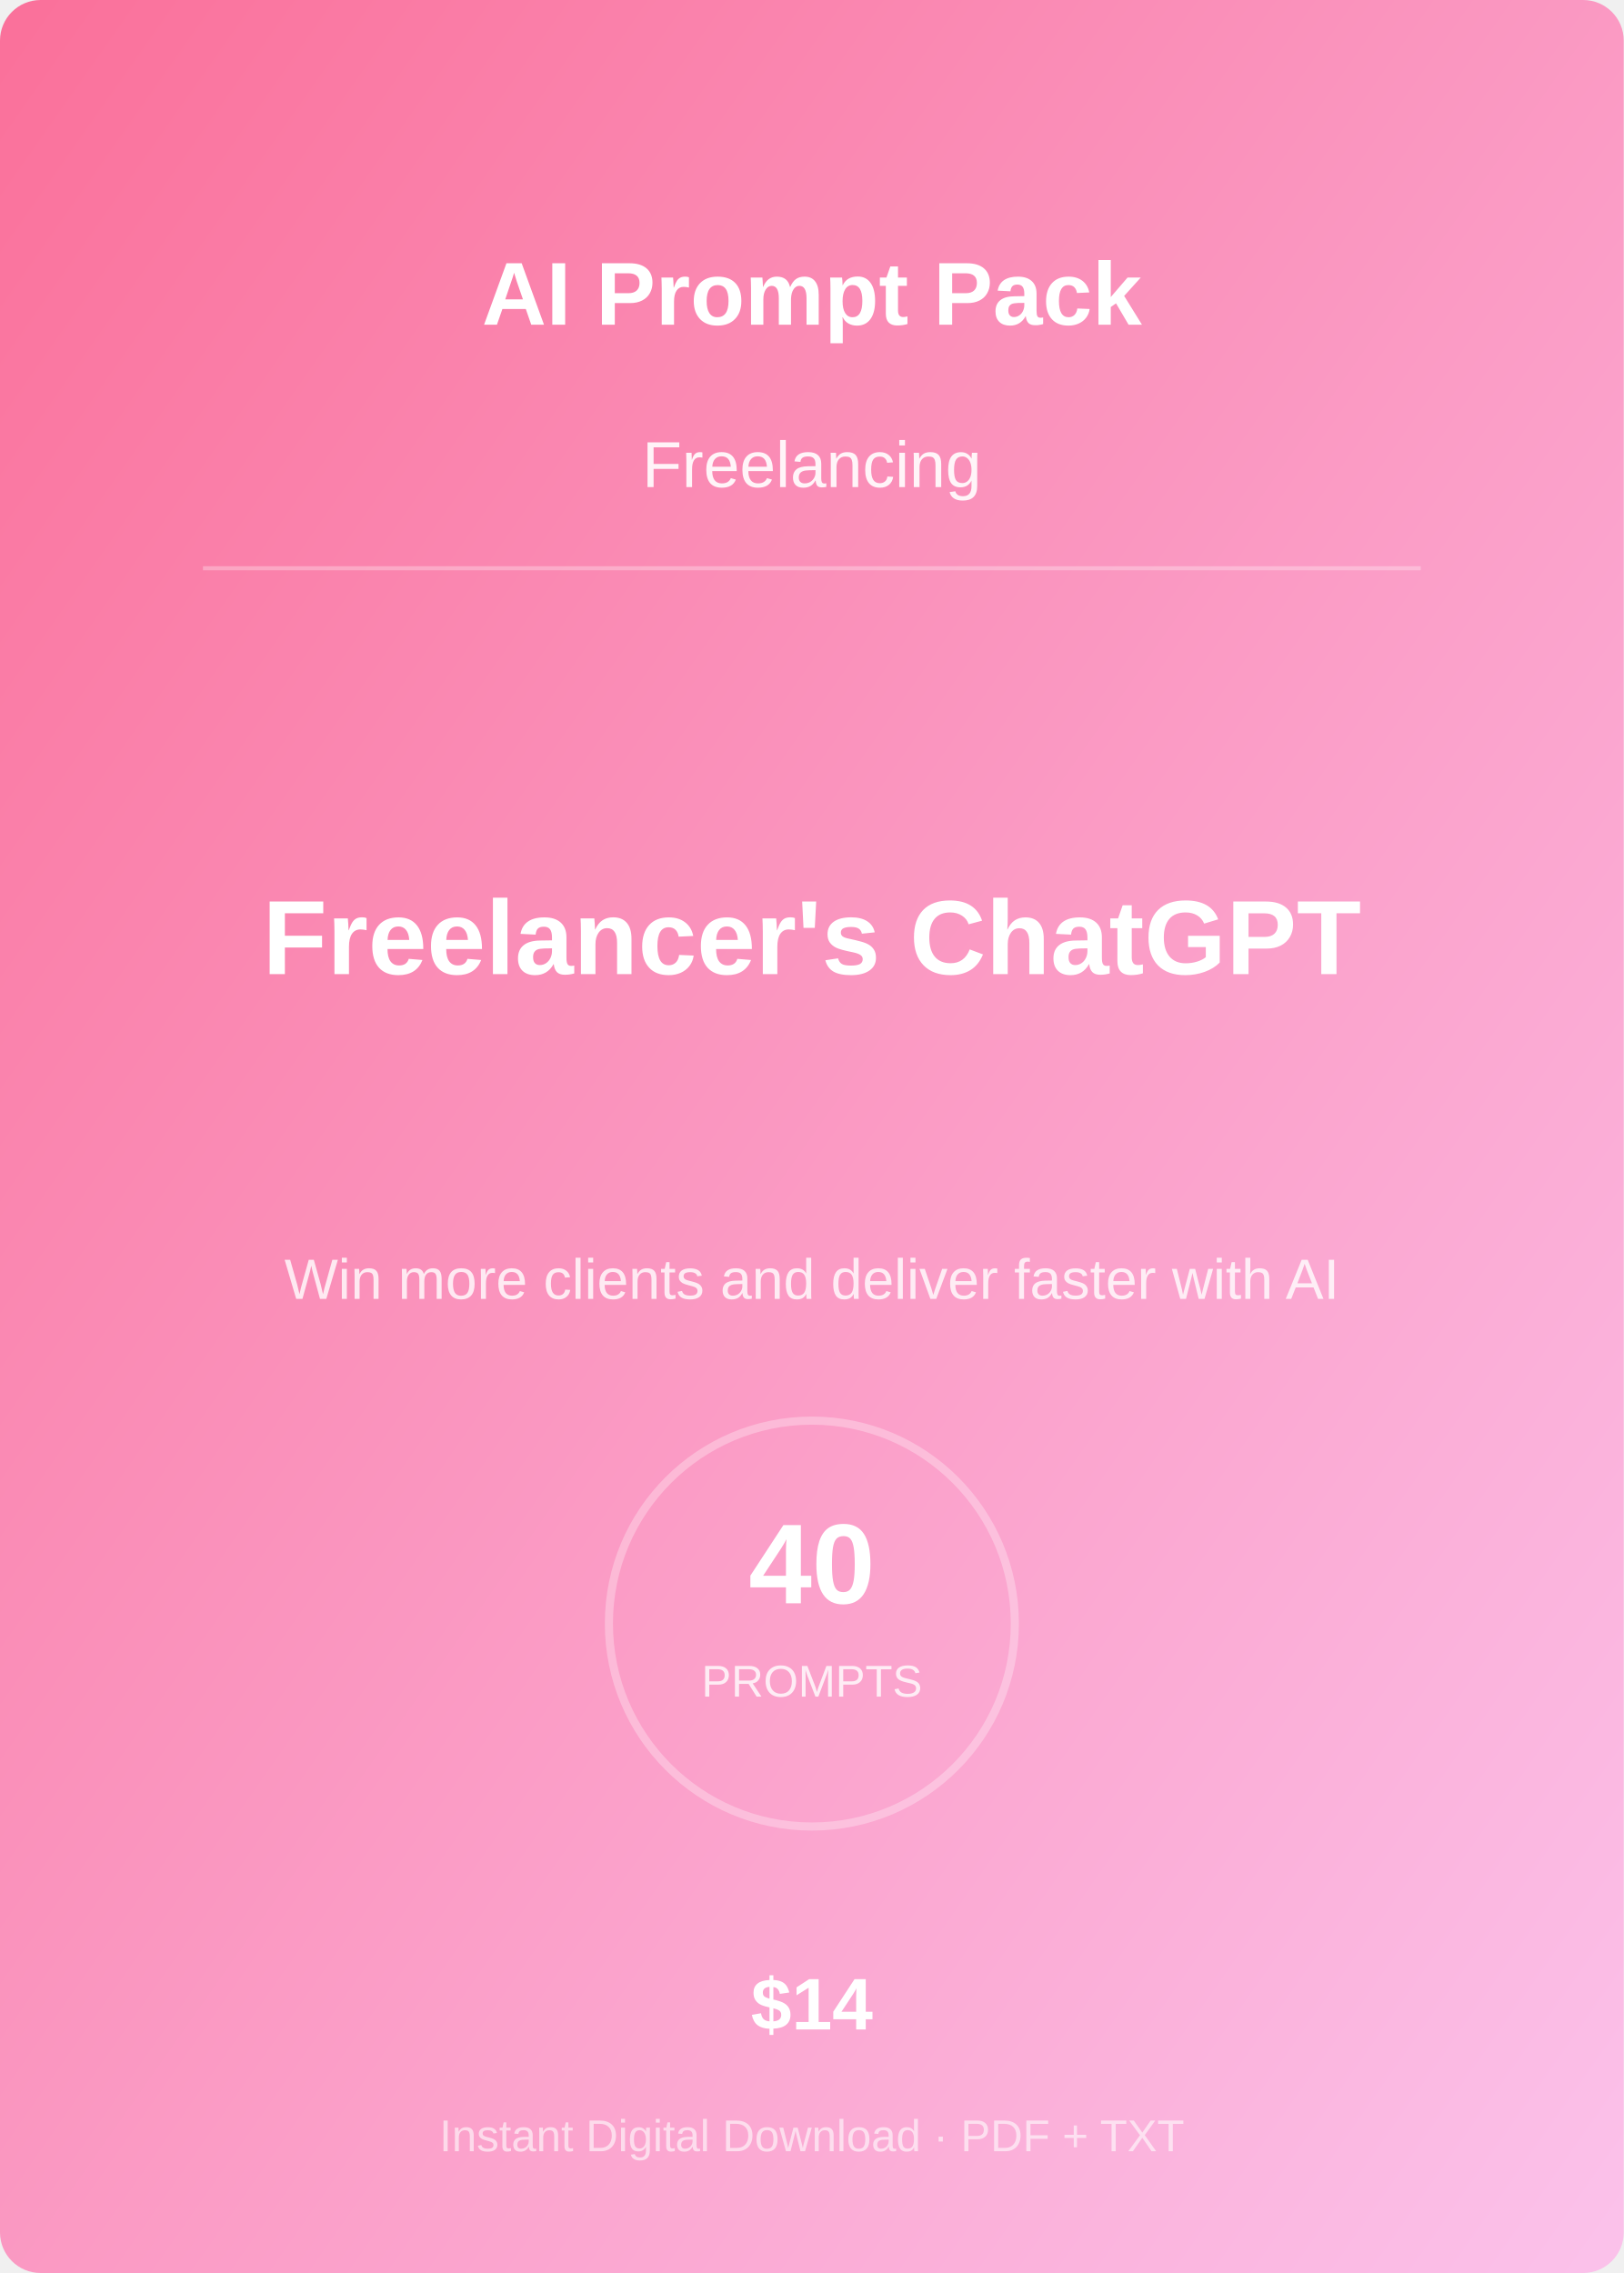
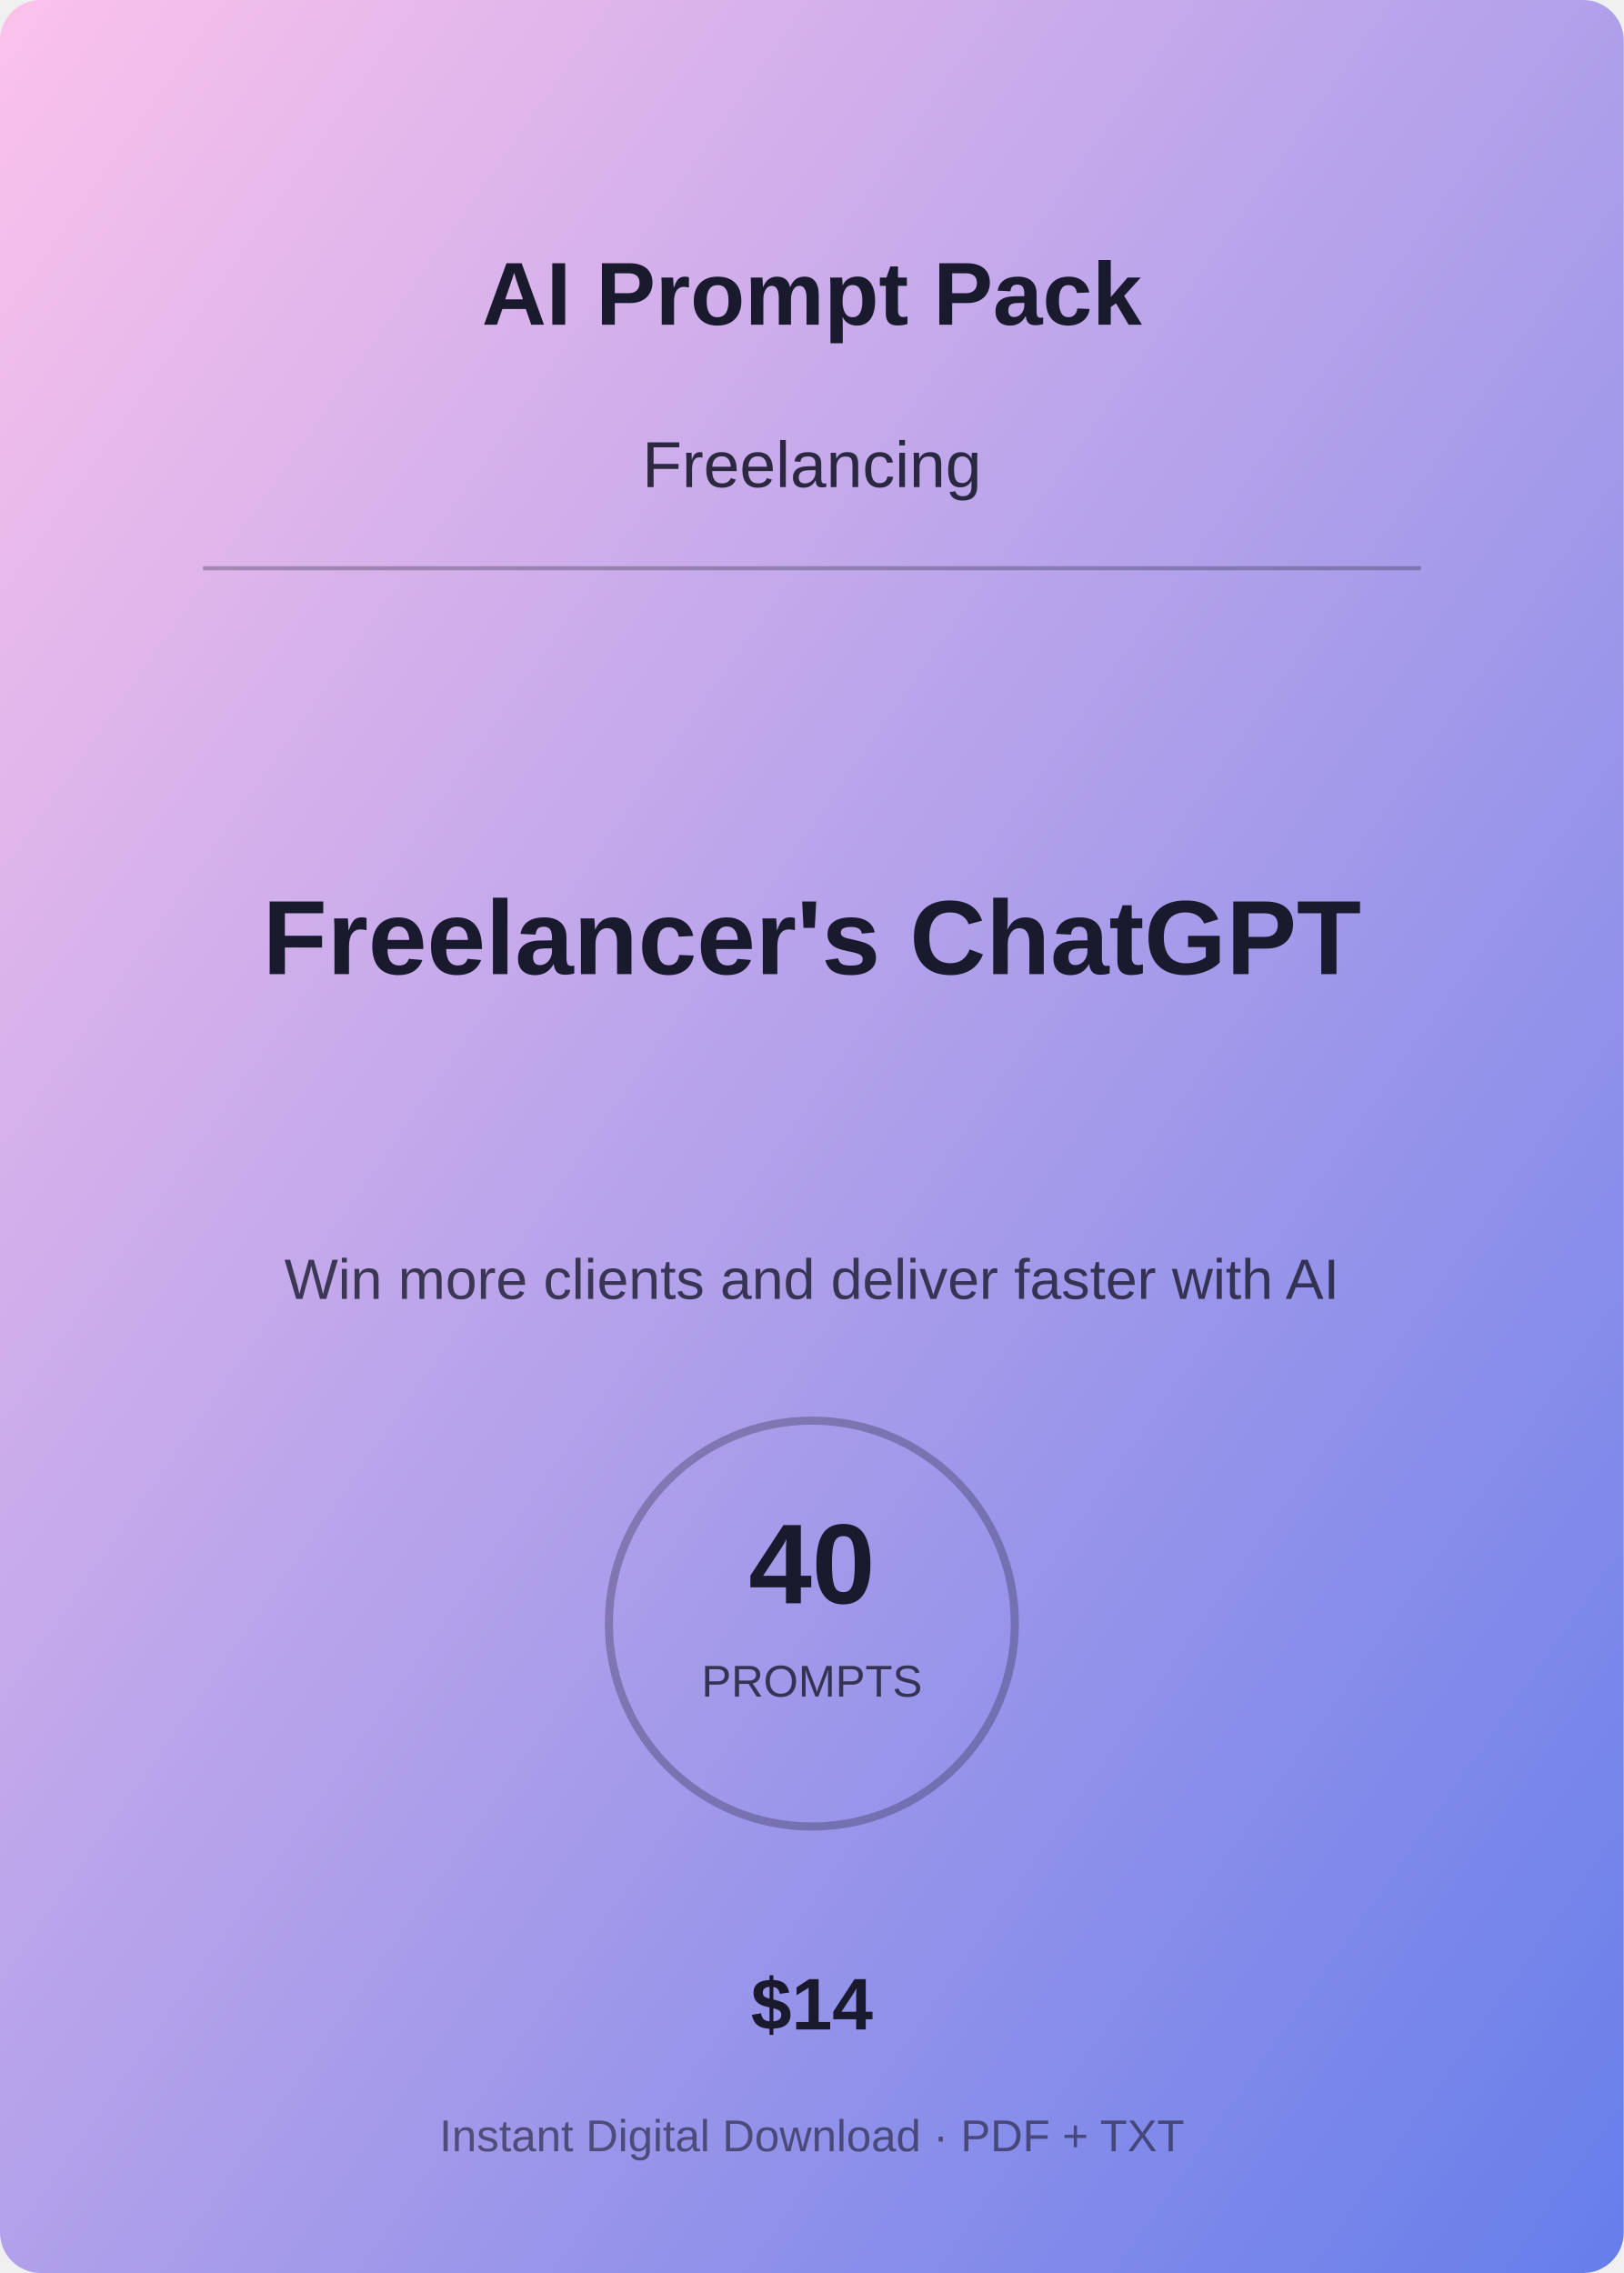
<svg xmlns="http://www.w3.org/2000/svg" viewBox="0 0 400 560">
  <defs>
    <linearGradient id="bg" x1="0%" y1="0%" x2="100%" y2="100%">
-       <stop offset="0%" style="stop-color:#fa709a" />
-       <stop offset="100%" style="stop-color:#fbc2eb" />
+       <stop offset="0%" style="stop-color:#fbc2eb" />
+       <stop offset="100%" style="stop-color:#667eea" />
    </linearGradient>
  </defs>
  <rect width="400" height="560" fill="url(#bg)" rx="10" />
-   <text x="200" y="80" text-anchor="middle" font-family="Arial,sans-serif" font-size="22" font-weight="bold" fill="#fff">AI Prompt Pack</text>
-   <text x="200" y="120" text-anchor="middle" font-family="Arial,sans-serif" font-size="16" fill="#fff" opacity="0.9">Freelancing</text>
-   <line x1="50" y1="140" x2="350" y2="140" stroke="#fff" stroke-width="1" opacity="0.3" />
-   <text x="200" y="240" text-anchor="middle" font-family="Arial,sans-serif" font-size="26" font-weight="bold" fill="#fff">Freelancer's ChatGPT</text>
-   <text x="200" y="320" text-anchor="middle" font-family="Arial,sans-serif" font-size="14" fill="#fff" opacity="0.8">Win more clients and deliver faster with AI</text>
-   <circle cx="200" cy="400" r="50" fill="none" stroke="#fff" stroke-width="2" opacity="0.3" />
-   <text x="200" y="395" text-anchor="middle" font-family="Arial,sans-serif" font-size="28" font-weight="bold" fill="#fff">40</text>
-   <text x="200" y="418" text-anchor="middle" font-family="Arial,sans-serif" font-size="11" fill="#fff" opacity="0.8">PROMPTS</text>
-   <text x="200" y="500" text-anchor="middle" font-family="Arial,sans-serif" font-size="18" font-weight="bold" fill="#fff">$14</text>
-   <text x="200" y="530" text-anchor="middle" font-family="Arial,sans-serif" font-size="11" fill="#fff" opacity="0.6">Instant Digital Download · PDF + TXT</text>
+   <text x="200" y="80" text-anchor="middle" font-family="Arial,sans-serif" font-size="22" font-weight="bold" fill="#1a1a2e">AI Prompt Pack</text>
+   <text x="200" y="120" text-anchor="middle" font-family="Arial,sans-serif" font-size="16" fill="#1a1a2e" opacity="0.9">Freelancing</text>
+   <line x1="50" y1="140" x2="350" y2="140" stroke="#1a1a2e" stroke-width="1" opacity="0.3" />
+   <text x="200" y="240" text-anchor="middle" font-family="Arial,sans-serif" font-size="26" font-weight="bold" fill="#1a1a2e">Freelancer's ChatGPT</text>
+   <text x="200" y="320" text-anchor="middle" font-family="Arial,sans-serif" font-size="14" fill="#1a1a2e" opacity="0.8">Win more clients and deliver faster with AI</text>
+   <circle cx="200" cy="400" r="50" fill="none" stroke="#1a1a2e" stroke-width="2" opacity="0.3" />
+   <text x="200" y="395" text-anchor="middle" font-family="Arial,sans-serif" font-size="28" font-weight="bold" fill="#1a1a2e">40</text>
+   <text x="200" y="418" text-anchor="middle" font-family="Arial,sans-serif" font-size="11" fill="#1a1a2e" opacity="0.8">PROMPTS</text>
+   <text x="200" y="500" text-anchor="middle" font-family="Arial,sans-serif" font-size="18" font-weight="bold" fill="#1a1a2e">$14</text>
+   <text x="200" y="530" text-anchor="middle" font-family="Arial,sans-serif" font-size="11" fill="#1a1a2e" opacity="0.6">Instant Digital Download · PDF + TXT</text>
</svg>
